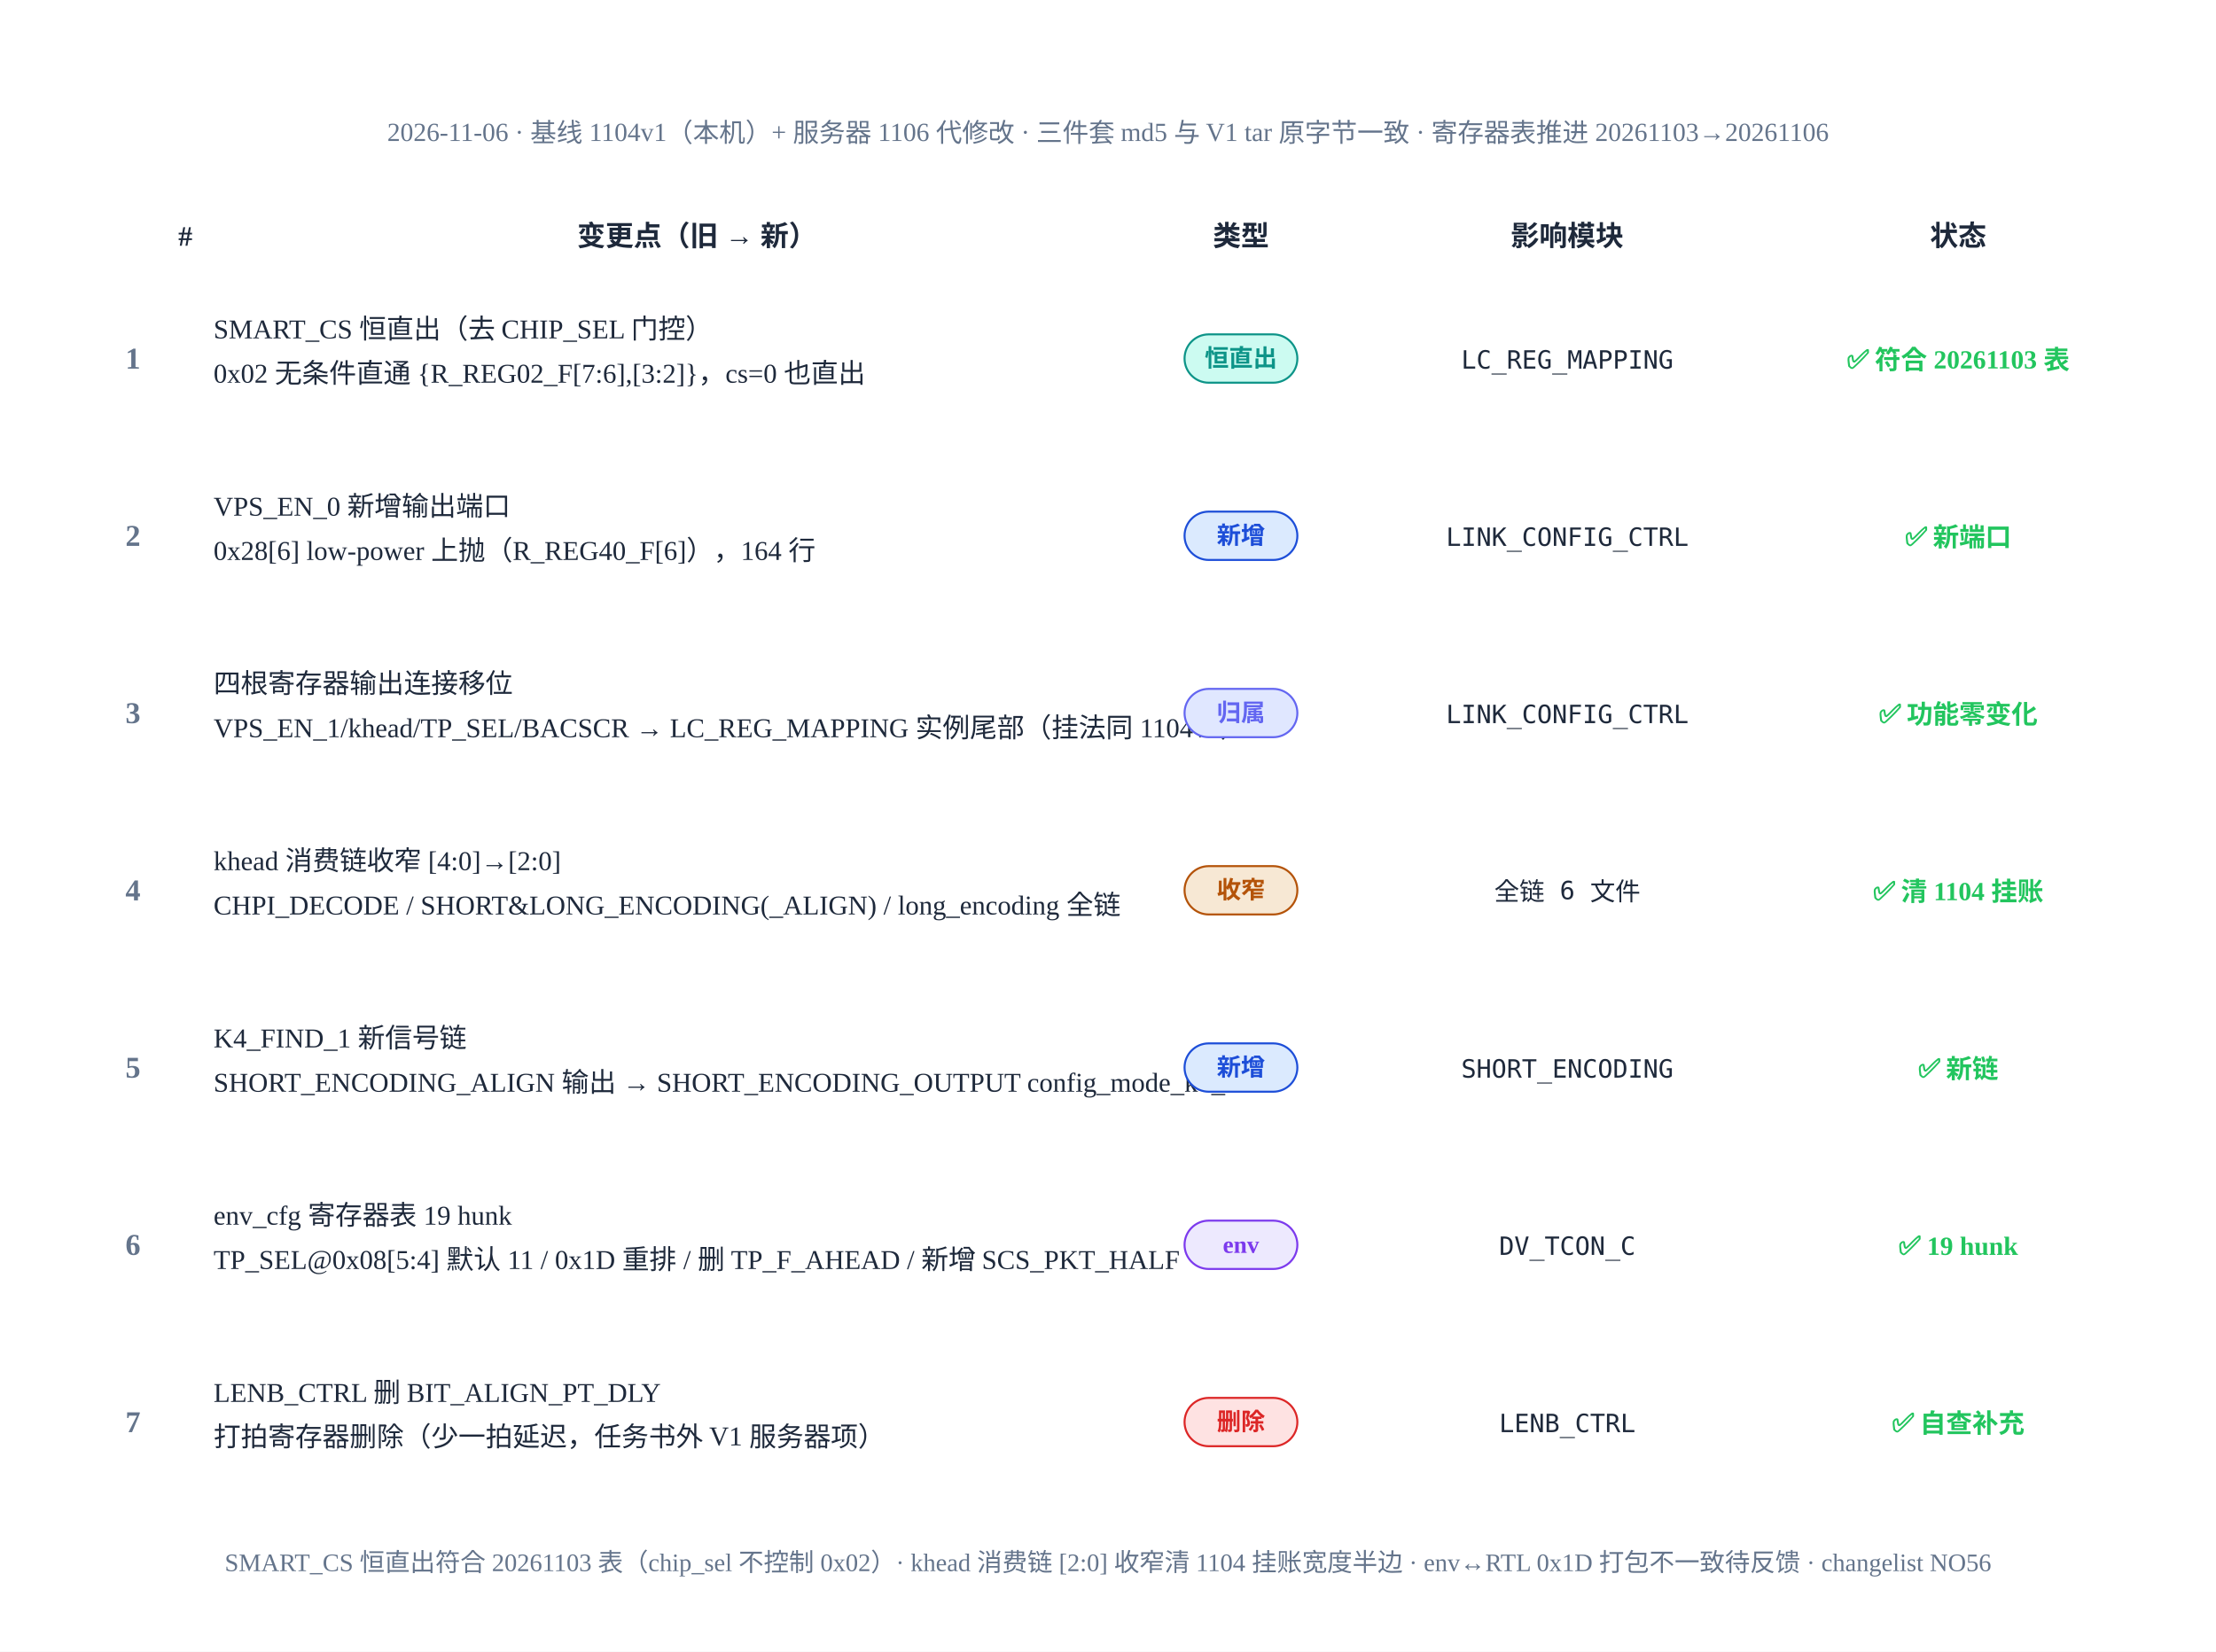
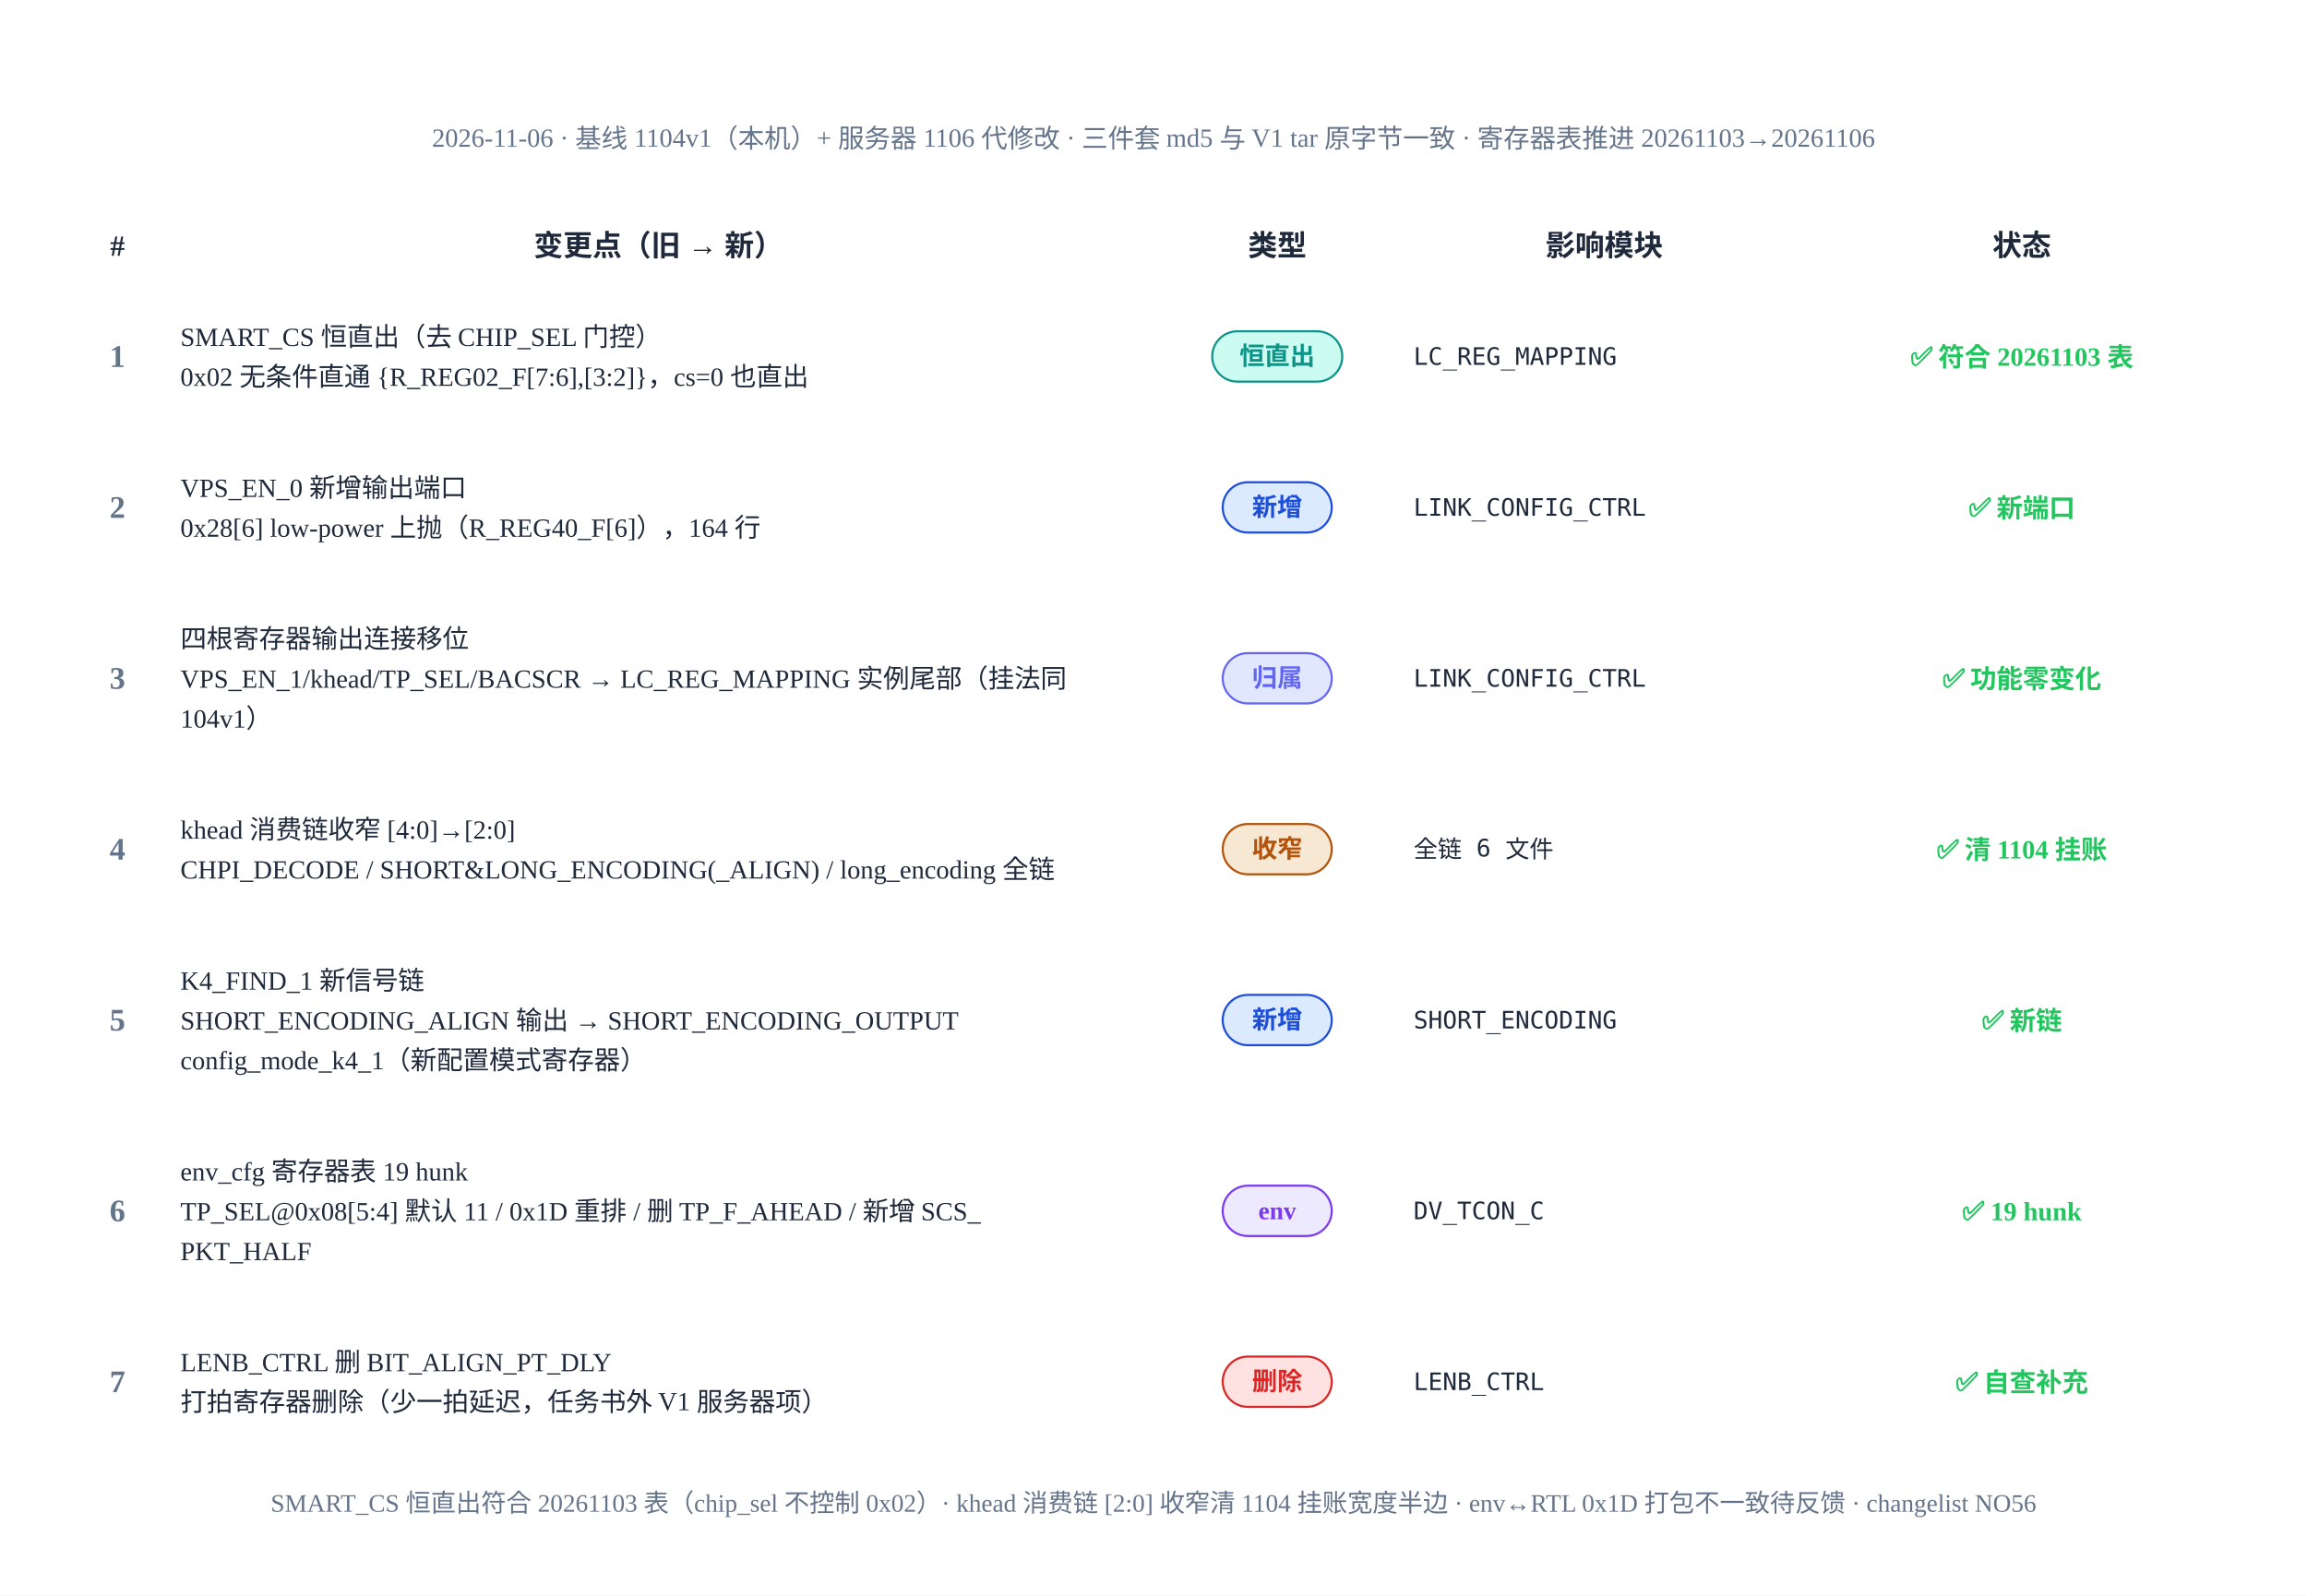
- <svg xmlns="http://www.w3.org/2000/svg" width="1100" height="820" viewBox="0 0 1100 820" style="background:#ffffff">
-   <rect width="1100" height="820" fill="#ffffff" />
+ <svg xmlns="http://www.w3.org/2000/svg" width="1100" height="761" viewBox="0 0 1100 761" style="background:#ffffff">
+   <rect width="1100" height="761" fill="#ffffff" />
  <text x="550.0" y="42" text-anchor="middle" class="title" font-size="22" font-weight="bold" fill="#1e293b">1106v1 服务器回传包 · 寄存器变更</text>
-   <text x="550.0" y="70" text-anchor="middle" font-size="13" fill="#64748b">2026-11-06 · 基线 1104v1（本机）+ 服务器 1106 代修改 · 三件套 md5 与 V1 tar 原字节一致 · 寄存器表推进 20261103→20261106</text>
+   <text x="550.0" y="70" text-anchor="middle" font-size="12.5" fill="#64748b">2026-11-06 · 基线 1104v1（本机）+ 服务器 1106 代修改 · 三件套 md5 与 V1 tar 原字节一致 · 寄存器表推进 20261103→20261106</text>
  <rect class="head" x="40" y="100" width="1020" height="34" fill="#f1f5f9" />
-   <text x="92.0" y="122" text-anchor="middle" font-size="14" font-weight="700" fill="#1e293b">#</text>
-   <text x="346.0" y="122" text-anchor="middle" font-size="14" font-weight="700" fill="#1e293b">变更点（旧 → 新）</text>
-   <text x="616.0" y="122" text-anchor="middle" font-size="14" font-weight="700" fill="#1e293b">类型</text>
-   <text x="778.0" y="122" text-anchor="middle" font-size="14" font-weight="700" fill="#1e293b">影响模块</text>
-   <text x="972.0" y="122" text-anchor="middle" font-size="14" font-weight="700" fill="#1e293b">状态</text>
-   <rect class="row" style="animation-delay:0.15s" x="40" y="134" width="1020" height="88" fill="#ffffff" stroke="#e2e8f0" stroke-width="1" />
-   <text x="66.0" y="183.0" text-anchor="middle" font-size="15" font-weight="700" fill="#64748b">1</text>
-   <text x="106" y="168.0" font-size="13.5" fill="#1e293b">SMART_CS 恒直出（去 CHIP_SEL 门控）</text>
-   <text x="106" y="190.0" font-size="13.5" fill="#1e293b">0x02 无条件直通 {R_REG02_F[7:6],[3:2]}，cs=0 也直出</text>
-   <rect x="588.0" y="166.0" width="56" height="24" rx="12" fill="#ccfbf1" stroke="#0d9488" stroke-width="1" />
-   <text x="616.0" y="182.0" text-anchor="middle" font-size="12" font-weight="700" fill="#0d9488">恒直出</text>
-   <text x="778.0" y="183.0" text-anchor="middle" font-size="12.5" fill="#1e293b" font-family="Consolas, Monaco, monospace">LC_REG_MAPPING</text>
-   <text x="972.0" y="183.0" text-anchor="middle" font-size="13" font-weight="700" fill="#22c55e">✅ 符合 20261103 表</text>
-   <rect class="row" style="animation-delay:0.27s" x="40" y="222" width="1020" height="88" fill="#f8fafc" stroke="#e2e8f0" stroke-width="1" />
-   <text x="66.0" y="271.0" text-anchor="middle" font-size="15" font-weight="700" fill="#64748b">2</text>
-   <text x="106" y="256.0" font-size="13.5" fill="#1e293b">VPS_EN_0 新增输出端口</text>
-   <text x="106" y="278.0" font-size="13.5" fill="#1e293b">0x28[6] low-power 上抛（R_REG40_F[6]），164 行</text>
-   <rect x="588.0" y="254.0" width="56" height="24" rx="12" fill="#dbeafe" stroke="#1d4ed8" stroke-width="1" />
-   <text x="616.0" y="270.0" text-anchor="middle" font-size="12" font-weight="700" fill="#1d4ed8">新增</text>
-   <text x="778.0" y="271.0" text-anchor="middle" font-size="12.5" fill="#1e293b" font-family="Consolas, Monaco, monospace">LINK_CONFIG_CTRL</text>
-   <text x="972.0" y="271.0" text-anchor="middle" font-size="13" font-weight="700" fill="#22c55e">✅ 新端口</text>
-   <rect class="row" style="animation-delay:0.39s" x="40" y="310" width="1020" height="88" fill="#ffffff" stroke="#e2e8f0" stroke-width="1" />
-   <text x="66.0" y="359.0" text-anchor="middle" font-size="15" font-weight="700" fill="#64748b">3</text>
-   <text x="106" y="344.0" font-size="13.5" fill="#1e293b">四根寄存器输出连接移位</text>
-   <text x="106" y="366.0" font-size="13.5" fill="#1e293b">VPS_EN_1/khead/TP_SEL/BACSCR → LC_REG_MAPPING 实例尾部（挂法同 1104v1）</text>
-   <rect x="588.0" y="342.0" width="56" height="24" rx="12" fill="#e0e7ff" stroke="#6366f1" stroke-width="1" />
-   <text x="616.0" y="358.0" text-anchor="middle" font-size="12" font-weight="700" fill="#6366f1">归属</text>
-   <text x="778.0" y="359.0" text-anchor="middle" font-size="12.5" fill="#1e293b" font-family="Consolas, Monaco, monospace">LINK_CONFIG_CTRL</text>
-   <text x="972.0" y="359.0" text-anchor="middle" font-size="13" font-weight="700" fill="#22c55e">✅ 功能零变化</text>
-   <rect class="row" style="animation-delay:0.51s" x="40" y="398" width="1020" height="88" fill="#f8fafc" stroke="#e2e8f0" stroke-width="1" />
-   <text x="66.0" y="447.0" text-anchor="middle" font-size="15" font-weight="700" fill="#64748b">4</text>
-   <text x="106" y="432.0" font-size="13.5" fill="#1e293b">khead 消费链收窄 [4:0]→[2:0]</text>
-   <text x="106" y="454.0" font-size="13.5" fill="#1e293b">CHPI_DECODE / SHORT&amp;LONG_ENCODING(_ALIGN) / long_encoding 全链</text>
-   <rect x="588.0" y="430.0" width="56" height="24" rx="12" fill="#f7e8d4" stroke="#b45309" stroke-width="1" />
-   <text x="616.0" y="446.0" text-anchor="middle" font-size="12" font-weight="700" fill="#b45309">收窄</text>
-   <text x="778.0" y="447.0" text-anchor="middle" font-size="12.5" fill="#1e293b" font-family="Consolas, Monaco, monospace">全链 6 文件</text>
-   <text x="972.0" y="447.0" text-anchor="middle" font-size="13" font-weight="700" fill="#22c55e">✅ 清 1104 挂账</text>
-   <rect class="row" style="animation-delay:0.63s" x="40" y="486" width="1020" height="88" fill="#ffffff" stroke="#e2e8f0" stroke-width="1" />
-   <text x="66.0" y="535.0" text-anchor="middle" font-size="15" font-weight="700" fill="#64748b">5</text>
-   <text x="106" y="520.0" font-size="13.5" fill="#1e293b">K4_FIND_1 新信号链</text>
-   <text x="106" y="542.0" font-size="13.5" fill="#1e293b">SHORT_ENCODING_ALIGN 输出 → SHORT_ENCODING_OUTPUT config_mode_k4_1</text>
-   <rect x="588.0" y="518.0" width="56" height="24" rx="12" fill="#dbeafe" stroke="#1d4ed8" stroke-width="1" />
-   <text x="616.0" y="534.0" text-anchor="middle" font-size="12" font-weight="700" fill="#1d4ed8">新增</text>
-   <text x="778.0" y="535.0" text-anchor="middle" font-size="12.5" fill="#1e293b" font-family="Consolas, Monaco, monospace">SHORT_ENCODING</text>
-   <text x="972.0" y="535.0" text-anchor="middle" font-size="13" font-weight="700" fill="#22c55e">✅ 新链</text>
-   <rect class="row" style="animation-delay:0.75s" x="40" y="574" width="1020" height="88" fill="#f8fafc" stroke="#e2e8f0" stroke-width="1" />
-   <text x="66.0" y="623.0" text-anchor="middle" font-size="15" font-weight="700" fill="#64748b">6</text>
-   <text x="106" y="608.0" font-size="13.5" fill="#1e293b">env_cfg 寄存器表 19 hunk</text>
-   <text x="106" y="630.0" font-size="13.5" fill="#1e293b">TP_SEL@0x08[5:4] 默认 11 / 0x1D 重排 / 删 TP_F_AHEAD / 新增 SCS_PKT_HALF</text>
-   <rect x="588.0" y="606.0" width="56" height="24" rx="12" fill="#ede9fe" stroke="#7c3aed" stroke-width="1" />
-   <text x="616.0" y="622.0" text-anchor="middle" font-size="12" font-weight="700" fill="#7c3aed">env</text>
-   <text x="778.0" y="623.0" text-anchor="middle" font-size="12.5" fill="#1e293b" font-family="Consolas, Monaco, monospace">DV_TCON_C</text>
-   <text x="972.0" y="623.0" text-anchor="middle" font-size="13" font-weight="700" fill="#22c55e">✅ 19 hunk</text>
-   <rect class="row" style="animation-delay:0.87s" x="40" y="662" width="1020" height="88" fill="#ffffff" stroke="#e2e8f0" stroke-width="1" />
-   <text x="66.0" y="711.0" text-anchor="middle" font-size="15" font-weight="700" fill="#64748b">7</text>
-   <text x="106" y="696.0" font-size="13.5" fill="#1e293b">LENB_CTRL 删 BIT_ALIGN_PT_DLY</text>
-   <text x="106" y="718.0" font-size="13.5" fill="#1e293b">打拍寄存器删除（少一拍延迟，任务书外 V1 服务器项）</text>
-   <rect x="588.0" y="694.0" width="56" height="24" rx="12" fill="#fee2e2" stroke="#dc2626" stroke-width="1" />
-   <text x="616.0" y="710.0" text-anchor="middle" font-size="12" font-weight="700" fill="#dc2626">删除</text>
-   <text x="778.0" y="711.0" text-anchor="middle" font-size="12.5" fill="#1e293b" font-family="Consolas, Monaco, monospace">LENB_CTRL</text>
-   <text x="972.0" y="711.0" text-anchor="middle" font-size="13" font-weight="700" fill="#22c55e">✅ 自查补充</text>
-   <text x="550.0" y="780" text-anchor="middle" font-size="12.5" fill="#64748b">SMART_CS 恒直出符合 20261103 表（chip_sel 不控制 0x02）· khead 消费链 [2:0] 收窄清 1104 挂账宽度半边 · env↔RTL 0x1D 打包不一致待反馈 · changelist NO56</text>
+   <text x="56.0" y="122" text-anchor="middle" font-size="14" font-weight="700" fill="#1e293b">#</text>
+   <text x="314.0" y="122" text-anchor="middle" font-size="14" font-weight="700" fill="#1e293b">变更点（旧 → 新）</text>
+   <text x="609.0" y="122" text-anchor="middle" font-size="14" font-weight="700" fill="#1e293b">类型</text>
+   <text x="765.0" y="122" text-anchor="middle" font-size="14" font-weight="700" fill="#1e293b">影响模块</text>
+   <text x="964.0" y="122" text-anchor="middle" font-size="14" font-weight="700" fill="#1e293b">状态</text>
+   <rect class="row" style="animation-delay:0.15s" x="40" y="134" width="1020" height="72" fill="#ffffff" stroke="#e2e8f0" stroke-width="1" />
+   <text x="56.0" y="175.0" text-anchor="middle" font-size="15" font-weight="700" fill="#64748b">1</text>
+   <text x="86" y="165.0" font-size="12.5" fill="#1e293b">SMART_CS 恒直出（去 CHIP_SEL 门控）</text>
+   <text x="86" y="184.0" font-size="12.5" fill="#1e293b">0x02 无条件直通 {R_REG02_F[7:6],[3:2]}，cs=0 也直出</text>
+   <rect x="578.0" y="158.0" width="62" height="24" rx="12" fill="#ccfbf1" stroke="#0d9488" stroke-width="1" />
+   <text x="609.0" y="174.0" text-anchor="middle" font-size="12" font-weight="700" fill="#0d9488">恒直出</text>
+   <text x="674" y="174.0" font-size="11.5" fill="#1e293b" font-family="Consolas, Monaco, monospace">LC_REG_MAPPING</text>
+   <text x="964.0" y="174.5" text-anchor="middle" font-size="12.5" font-weight="700" fill="#22c55e">✅ 符合 20261103 表</text>
+   <rect class="row" style="animation-delay:0.27s" x="40" y="206" width="1020" height="72" fill="#f8fafc" stroke="#e2e8f0" stroke-width="1" />
+   <text x="56.0" y="247.0" text-anchor="middle" font-size="15" font-weight="700" fill="#64748b">2</text>
+   <text x="86" y="237.0" font-size="12.5" fill="#1e293b">VPS_EN_0 新增输出端口</text>
+   <text x="86" y="256.0" font-size="12.5" fill="#1e293b">0x28[6] low-power 上抛（R_REG40_F[6]），164 行</text>
+   <rect x="583.0" y="230.0" width="52" height="24" rx="12" fill="#dbeafe" stroke="#1d4ed8" stroke-width="1" />
+   <text x="609.0" y="246.0" text-anchor="middle" font-size="12" font-weight="700" fill="#1d4ed8">新增</text>
+   <text x="674" y="246.0" font-size="11.5" fill="#1e293b" font-family="Consolas, Monaco, monospace">LINK_CONFIG_CTRL</text>
+   <text x="964.0" y="246.5" text-anchor="middle" font-size="12.5" font-weight="700" fill="#22c55e">✅ 新端口</text>
+   <rect class="row" style="animation-delay:0.39s" x="40" y="278" width="1020" height="91" fill="#ffffff" stroke="#e2e8f0" stroke-width="1" />
+   <text x="56.0" y="328.5" text-anchor="middle" font-size="15" font-weight="700" fill="#64748b">3</text>
+   <text x="86" y="309.0" font-size="12.5" fill="#1e293b">四根寄存器输出连接移位</text>
+   <text x="86" y="328.0" font-size="12.5" fill="#1e293b">VPS_EN_1/khead/TP_SEL/BACSCR → LC_REG_MAPPING 实例尾部（挂法同</text>
+   <text x="86" y="347.0" font-size="12.5" fill="#1e293b">104v1）</text>
+   <rect x="583.0" y="311.5" width="52" height="24" rx="12" fill="#e0e7ff" stroke="#6366f1" stroke-width="1" />
+   <text x="609.0" y="327.5" text-anchor="middle" font-size="12" font-weight="700" fill="#6366f1">归属</text>
+   <text x="674" y="327.5" font-size="11.5" fill="#1e293b" font-family="Consolas, Monaco, monospace">LINK_CONFIG_CTRL</text>
+   <text x="964.0" y="328.0" text-anchor="middle" font-size="12.5" font-weight="700" fill="#22c55e">✅ 功能零变化</text>
+   <rect class="row" style="animation-delay:0.51s" x="40" y="369" width="1020" height="72" fill="#f8fafc" stroke="#e2e8f0" stroke-width="1" />
+   <text x="56.0" y="410.0" text-anchor="middle" font-size="15" font-weight="700" fill="#64748b">4</text>
+   <text x="86" y="400.0" font-size="12.5" fill="#1e293b">khead 消费链收窄 [4:0]→[2:0]</text>
+   <text x="86" y="419.0" font-size="12.5" fill="#1e293b">CHPI_DECODE / SHORT&amp;LONG_ENCODING(_ALIGN) / long_encoding 全链</text>
+   <rect x="583.0" y="393.0" width="52" height="24" rx="12" fill="#f7e8d4" stroke="#b45309" stroke-width="1" />
+   <text x="609.0" y="409.0" text-anchor="middle" font-size="12" font-weight="700" fill="#b45309">收窄</text>
+   <text x="674" y="409.0" font-size="11.5" fill="#1e293b" font-family="Consolas, Monaco, monospace">全链 6 文件</text>
+   <text x="964.0" y="409.5" text-anchor="middle" font-size="12.5" font-weight="700" fill="#22c55e">✅ 清 1104 挂账</text>
+   <rect class="row" style="animation-delay:0.63s" x="40" y="441" width="1020" height="91" fill="#ffffff" stroke="#e2e8f0" stroke-width="1" />
+   <text x="56.0" y="491.5" text-anchor="middle" font-size="15" font-weight="700" fill="#64748b">5</text>
+   <text x="86" y="472.0" font-size="12.5" fill="#1e293b">K4_FIND_1 新信号链</text>
+   <text x="86" y="491.0" font-size="12.5" fill="#1e293b">SHORT_ENCODING_ALIGN 输出 → SHORT_ENCODING_OUTPUT</text>
+   <text x="86" y="510.0" font-size="12.5" fill="#1e293b">config_mode_k4_1（新配置模式寄存器）</text>
+   <rect x="583.0" y="474.5" width="52" height="24" rx="12" fill="#dbeafe" stroke="#1d4ed8" stroke-width="1" />
+   <text x="609.0" y="490.5" text-anchor="middle" font-size="12" font-weight="700" fill="#1d4ed8">新增</text>
+   <text x="674" y="490.5" font-size="11.5" fill="#1e293b" font-family="Consolas, Monaco, monospace">SHORT_ENCODING</text>
+   <text x="964.0" y="491.0" text-anchor="middle" font-size="12.5" font-weight="700" fill="#22c55e">✅ 新链</text>
+   <rect class="row" style="animation-delay:0.75s" x="40" y="532" width="1020" height="91" fill="#f8fafc" stroke="#e2e8f0" stroke-width="1" />
+   <text x="56.0" y="582.5" text-anchor="middle" font-size="15" font-weight="700" fill="#64748b">6</text>
+   <text x="86" y="563.0" font-size="12.5" fill="#1e293b">env_cfg 寄存器表 19 hunk</text>
+   <text x="86" y="582.0" font-size="12.5" fill="#1e293b">TP_SEL@0x08[5:4] 默认 11 / 0x1D 重排 / 删 TP_F_AHEAD / 新增 SCS_</text>
+   <text x="86" y="601.0" font-size="12.5" fill="#1e293b">PKT_HALF</text>
+   <rect x="583.0" y="565.5" width="52" height="24" rx="12" fill="#ede9fe" stroke="#7c3aed" stroke-width="1" />
+   <text x="609.0" y="581.5" text-anchor="middle" font-size="12" font-weight="700" fill="#7c3aed">env</text>
+   <text x="674" y="581.5" font-size="11.5" fill="#1e293b" font-family="Consolas, Monaco, monospace">DV_TCON_C</text>
+   <text x="964.0" y="582.0" text-anchor="middle" font-size="12.5" font-weight="700" fill="#22c55e">✅ 19 hunk</text>
+   <rect class="row" style="animation-delay:0.87s" x="40" y="623" width="1020" height="72" fill="#ffffff" stroke="#e2e8f0" stroke-width="1" />
+   <text x="56.0" y="664.0" text-anchor="middle" font-size="15" font-weight="700" fill="#64748b">7</text>
+   <text x="86" y="654.0" font-size="12.5" fill="#1e293b">LENB_CTRL 删 BIT_ALIGN_PT_DLY</text>
+   <text x="86" y="673.0" font-size="12.5" fill="#1e293b">打拍寄存器删除（少一拍延迟，任务书外 V1 服务器项）</text>
+   <rect x="583.0" y="647.0" width="52" height="24" rx="12" fill="#fee2e2" stroke="#dc2626" stroke-width="1" />
+   <text x="609.0" y="663.0" text-anchor="middle" font-size="12" font-weight="700" fill="#dc2626">删除</text>
+   <text x="674" y="663.0" font-size="11.5" fill="#1e293b" font-family="Consolas, Monaco, monospace">LENB_CTRL</text>
+   <text x="964.0" y="663.5" text-anchor="middle" font-size="12.5" font-weight="700" fill="#22c55e">✅ 自查补充</text>
+   <text x="550.0" y="721" text-anchor="middle" font-size="12" fill="#64748b">SMART_CS 恒直出符合 20261103 表（chip_sel 不控制 0x02）· khead 消费链 [2:0] 收窄清 1104 挂账宽度半边 · env↔RTL 0x1D 打包不一致待反馈 · changelist NO56</text>
  <style>
.title, .head { opacity:0; animation: fadeIn .4s ease forwards; }
.row { opacity:0; animation: rowIn .35s cubic-bezier(.22,.7,.3,1) forwards; }
@keyframes fadeIn { from { opacity:0; } to { opacity:1; } }
@keyframes rowIn { from { opacity:0; transform:translateY(6px); } to { opacity:1; transform:none; } }
@media (prefers-reduced-motion:reduce) { *{animation:none!important} .title,.head,.row{opacity:1!important} }
</style>
</svg>
